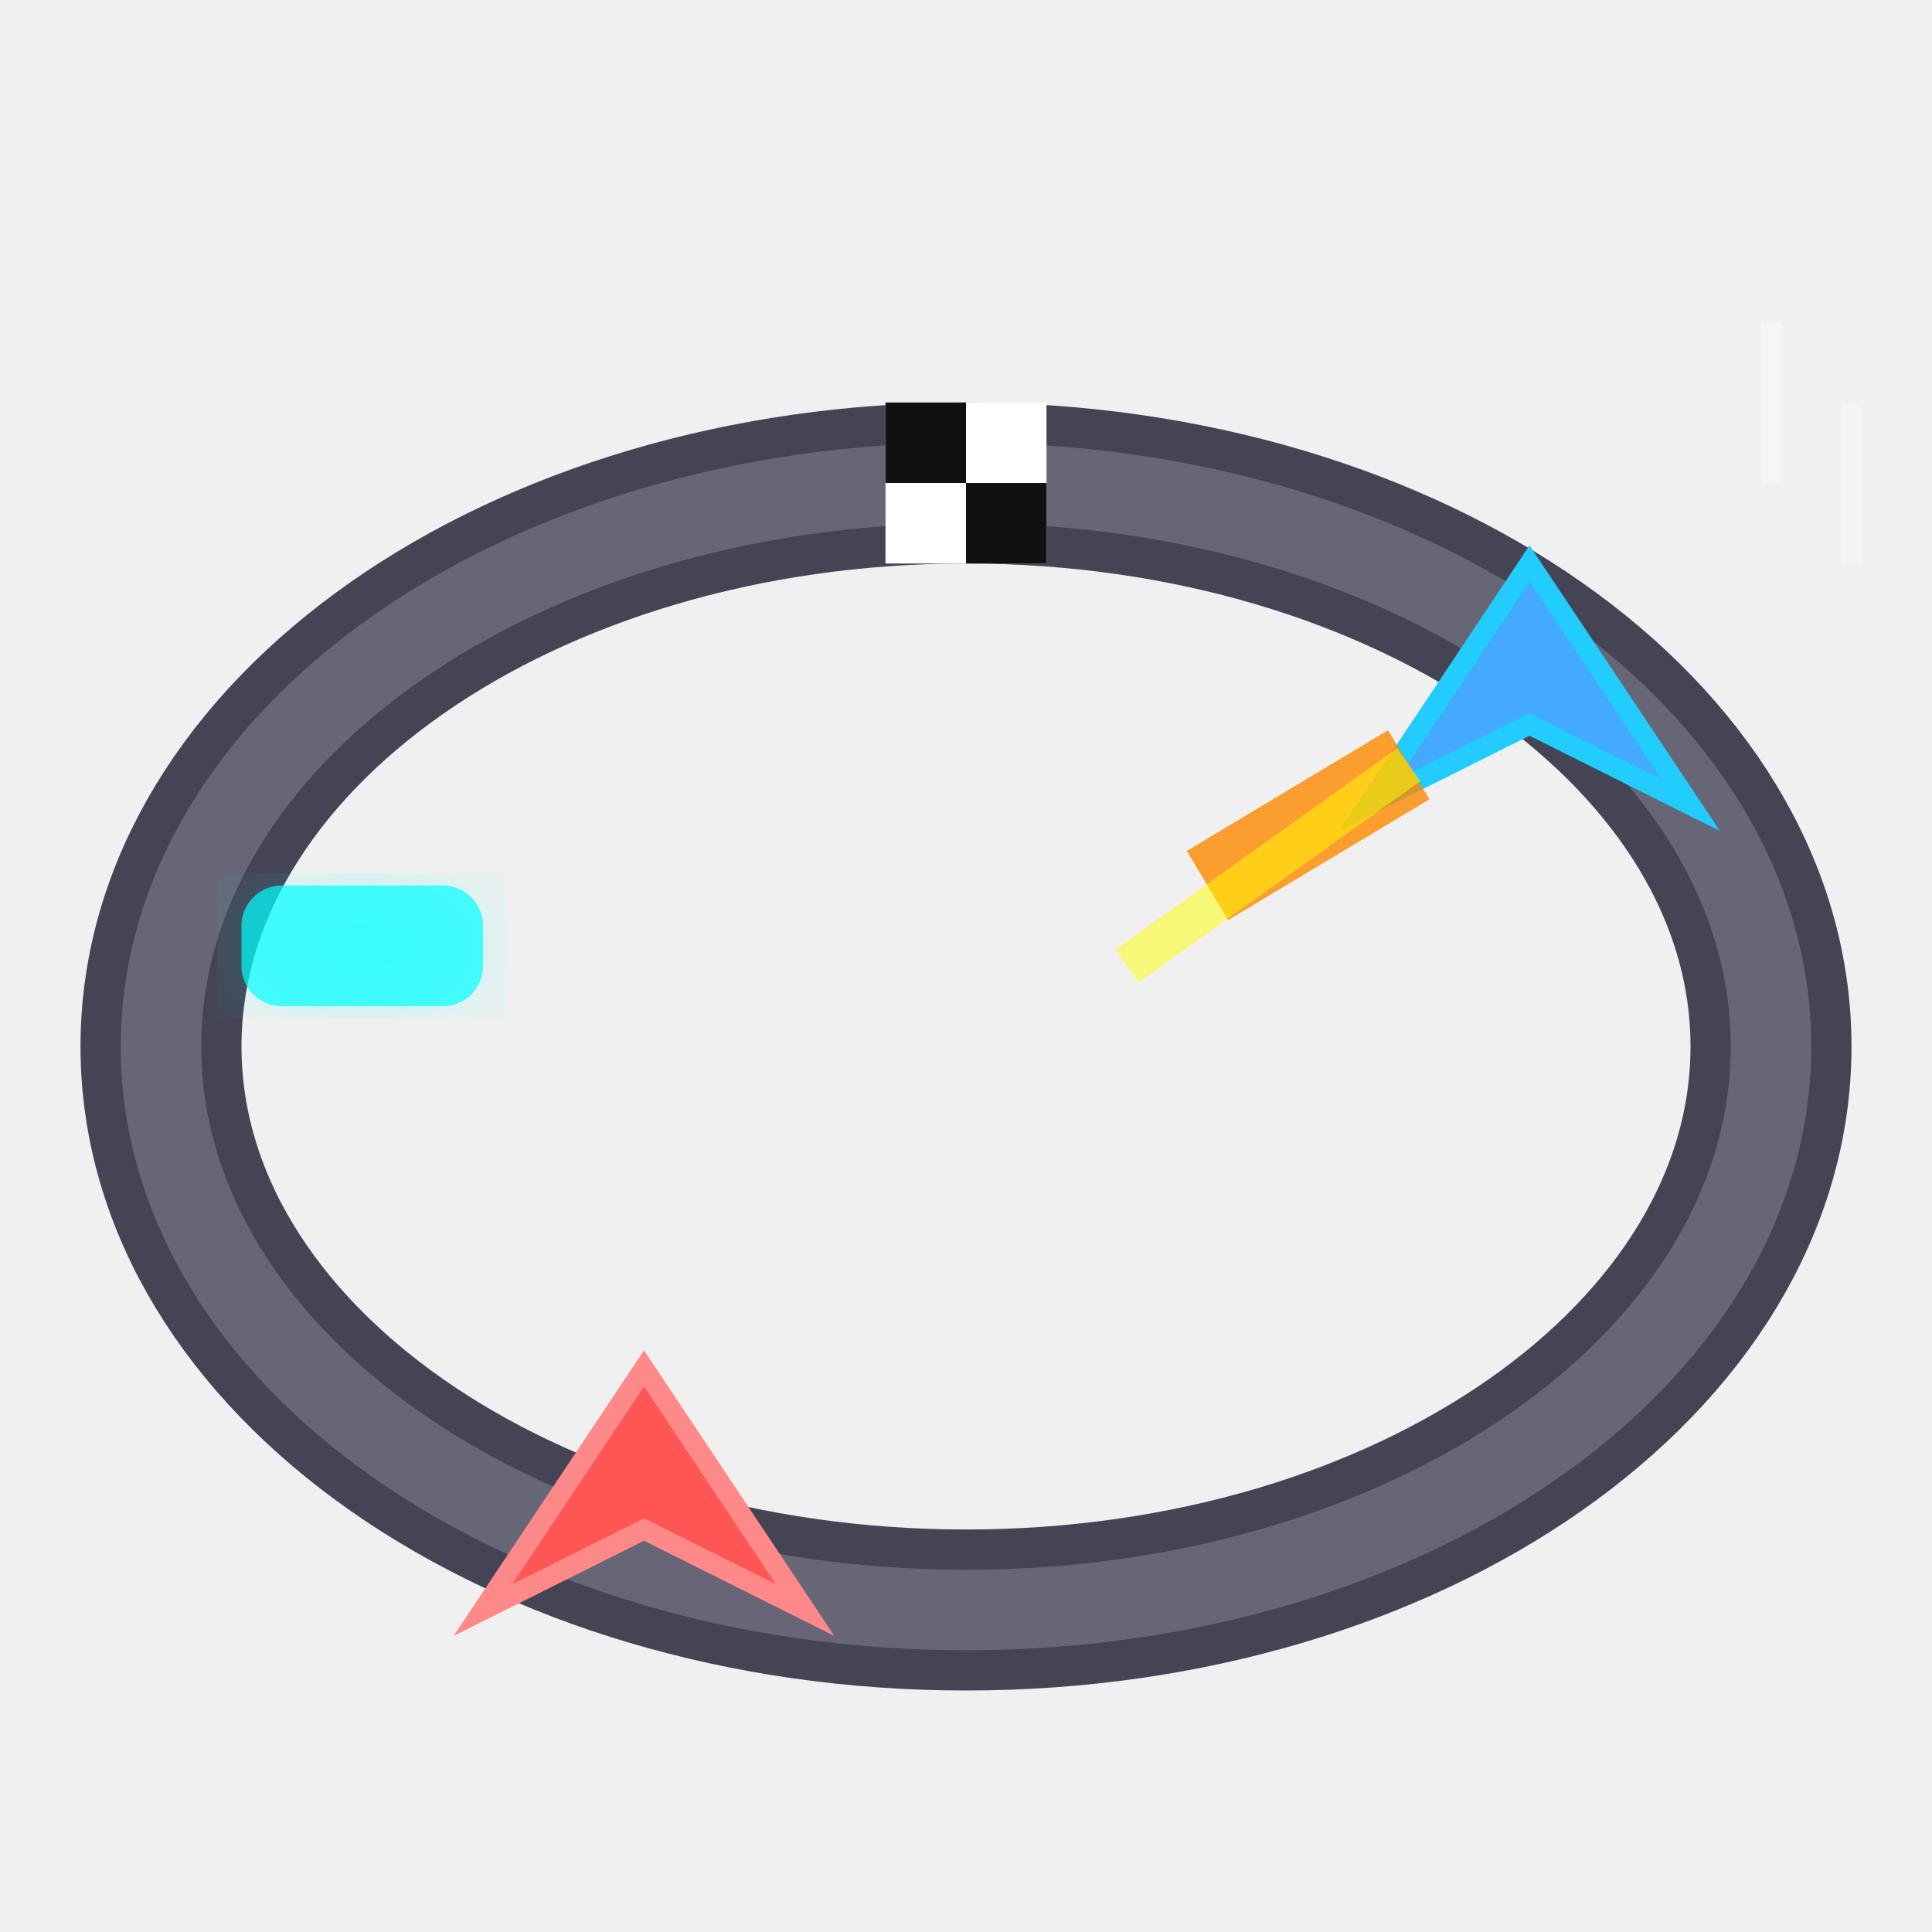
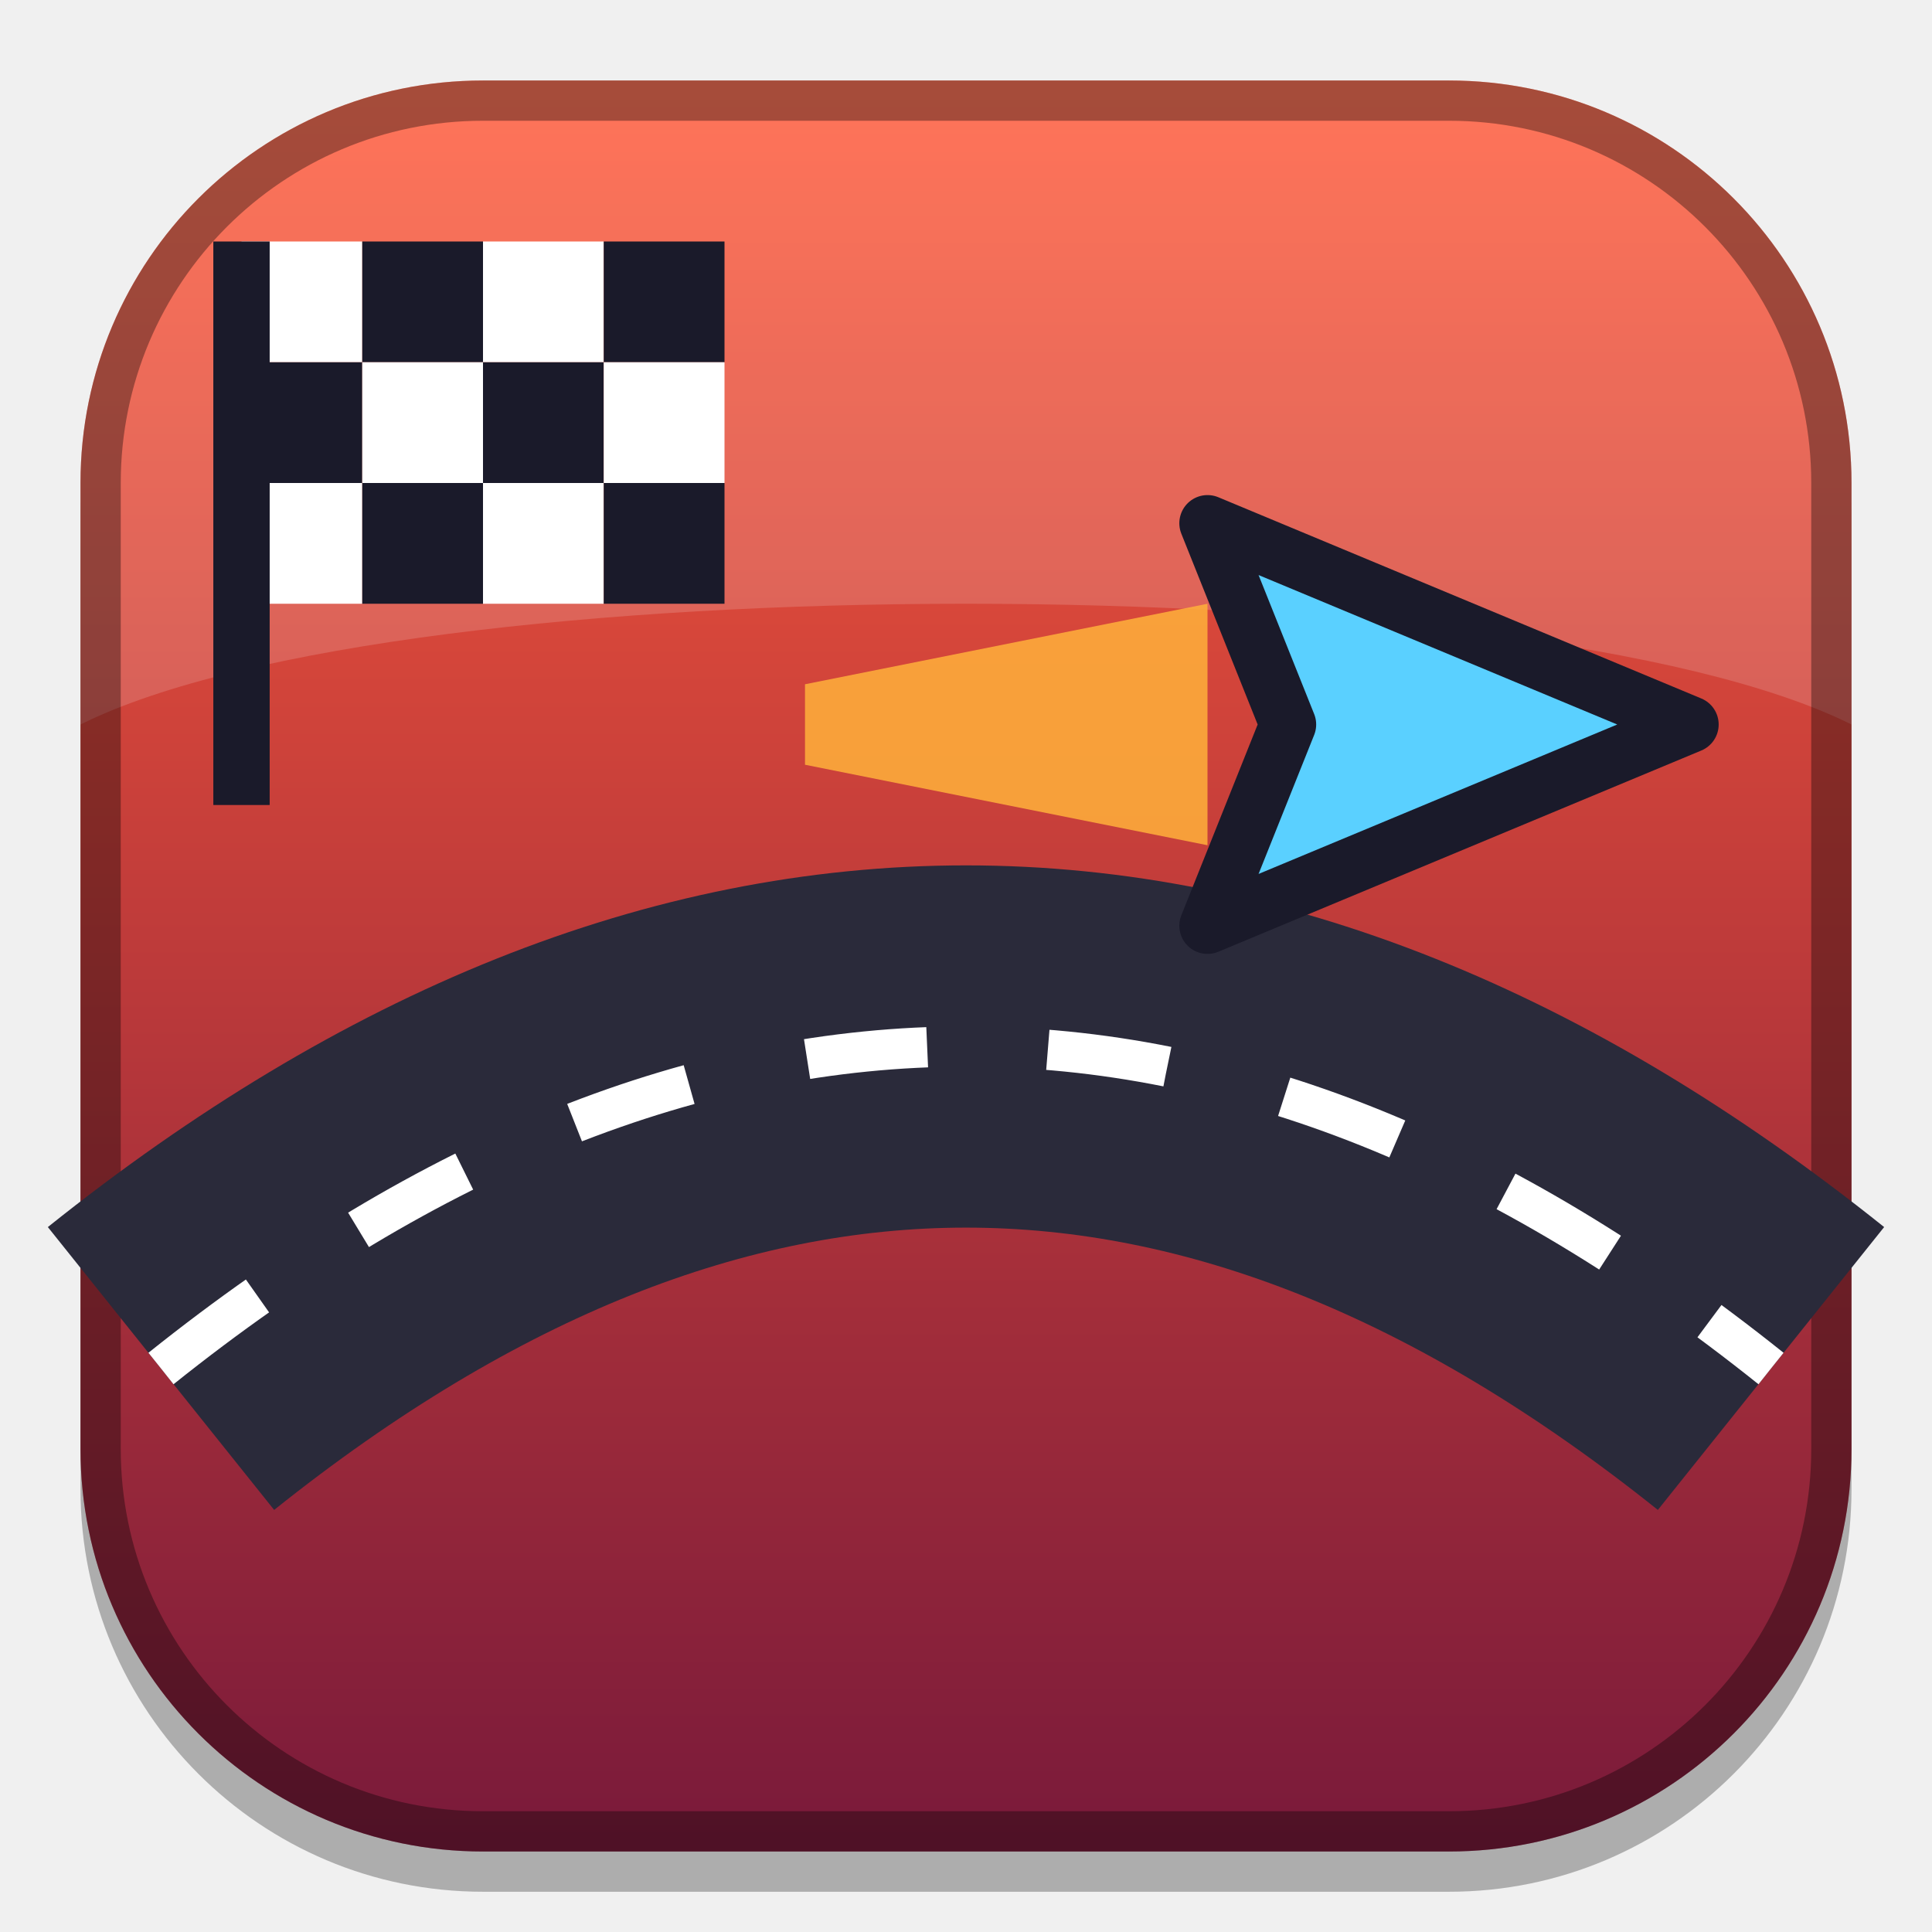
<svg xmlns="http://www.w3.org/2000/svg" viewBox="0 0 48 48" width="48" height="48">
-   <ellipse cx="24" cy="26" rx="20" ry="14" fill="none" stroke="#445" stroke-width="4" />
-   <ellipse cx="24" cy="26" rx="20" ry="14" fill="none" stroke="#667" stroke-width="2" />
-   <rect x="6" y="22" width="6" height="3" rx="1" fill="#0ff" opacity="0.7" />
-   <rect x="6" y="22" width="6" height="3" rx="1" fill="#0ff" opacity="0.3" filter="url(#glow)" />
-   <polygon points="38,14 42,20 38,18 34,20" fill="#4af" stroke="#2cf" stroke-width="0.5" />
-   <line x1="35" y1="19" x2="30" y2="22" stroke="#f80" stroke-width="2" opacity="0.8" />
-   <line x1="35" y1="19" x2="28" y2="24" stroke="#ff0" stroke-width="1" opacity="0.5" />
-   <polygon points="16,34 20,40 16,38 12,40" fill="#f55" stroke="#f88" stroke-width="0.5" />
-   <line x1="44" y1="12" x2="44" y2="8" stroke="#fff" stroke-width="0.5" opacity="0.4" />
-   <line x1="46" y1="14" x2="46" y2="10" stroke="#fff" stroke-width="0.5" opacity="0.3" />
-   <rect x="22" y="10" width="4" height="4" fill="#fff" />
-   <rect x="22" y="10" width="2" height="2" fill="#111" />
-   <rect x="24" y="12" width="2" height="2" fill="#111" />
  <defs>
-     <filter id="glow">
-       <feGaussianBlur stdDeviation="1.5" />
-     </filter>
+     <linearGradient id="t" x1="0" y1="0" x2="0" y2="1">
+       <stop offset="0" stop-color="#ff5a3a" />
+       <stop offset="1" stop-color="#7a1a3a" />
+     </linearGradient>
  </defs>
+   <rect x="2" y="3" width="44" height="44" rx="10" fill="#000" opacity=".28" />
+   <rect x="2" y="2" width="44" height="44" rx="10" fill="url(#t)" />
+   <path d="M12 2h24a10 10 0 0 1 10 10v6c-8-4-36-4-44 0v-6a10 10 0 0 1 10-10z" fill="#fff" opacity=".16" />
+   <rect x="2.5" y="2.5" width="43" height="43" rx="9.5" fill="none" stroke="#000" stroke-opacity=".35" />
+   <path d="M4 34q20-16 40 0" fill="none" stroke="#2a2a3a" stroke-width="9" />
+   <path d="M4 34q20-16 40 0" fill="none" stroke="#fff" stroke-width="1" stroke-dasharray="3 3" />
+   <path d="M30 13l12 5-12 5 2-5z" fill="#5ad0ff" stroke="#1a1a2a" stroke-width="1.4" stroke-linejoin="round" />
+   <path d="M30 15l-10 2v2l10 2z" fill="#ffb03a" opacity=".85" />
+   <rect x="6" y="6" width="3" height="3" fill="#fff" />
+   <rect x="9" y="6" width="3" height="3" fill="#1a1a2a" />
+   <rect x="12" y="6" width="3" height="3" fill="#fff" />
+   <rect x="15" y="6" width="3" height="3" fill="#1a1a2a" />
+   <rect x="6" y="9" width="3" height="3" fill="#1a1a2a" />
+   <rect x="9" y="9" width="3" height="3" fill="#fff" />
+   <rect x="12" y="9" width="3" height="3" fill="#1a1a2a" />
+   <rect x="15" y="9" width="3" height="3" fill="#fff" />
+   <rect x="6" y="12" width="3" height="3" fill="#fff" />
+   <rect x="9" y="12" width="3" height="3" fill="#1a1a2a" />
+   <rect x="12" y="12" width="3" height="3" fill="#fff" />
+   <rect x="15" y="12" width="3" height="3" fill="#1a1a2a" />
+   <path d="M6 6v14" stroke="#1a1a2a" stroke-width="1.4" />
</svg>
